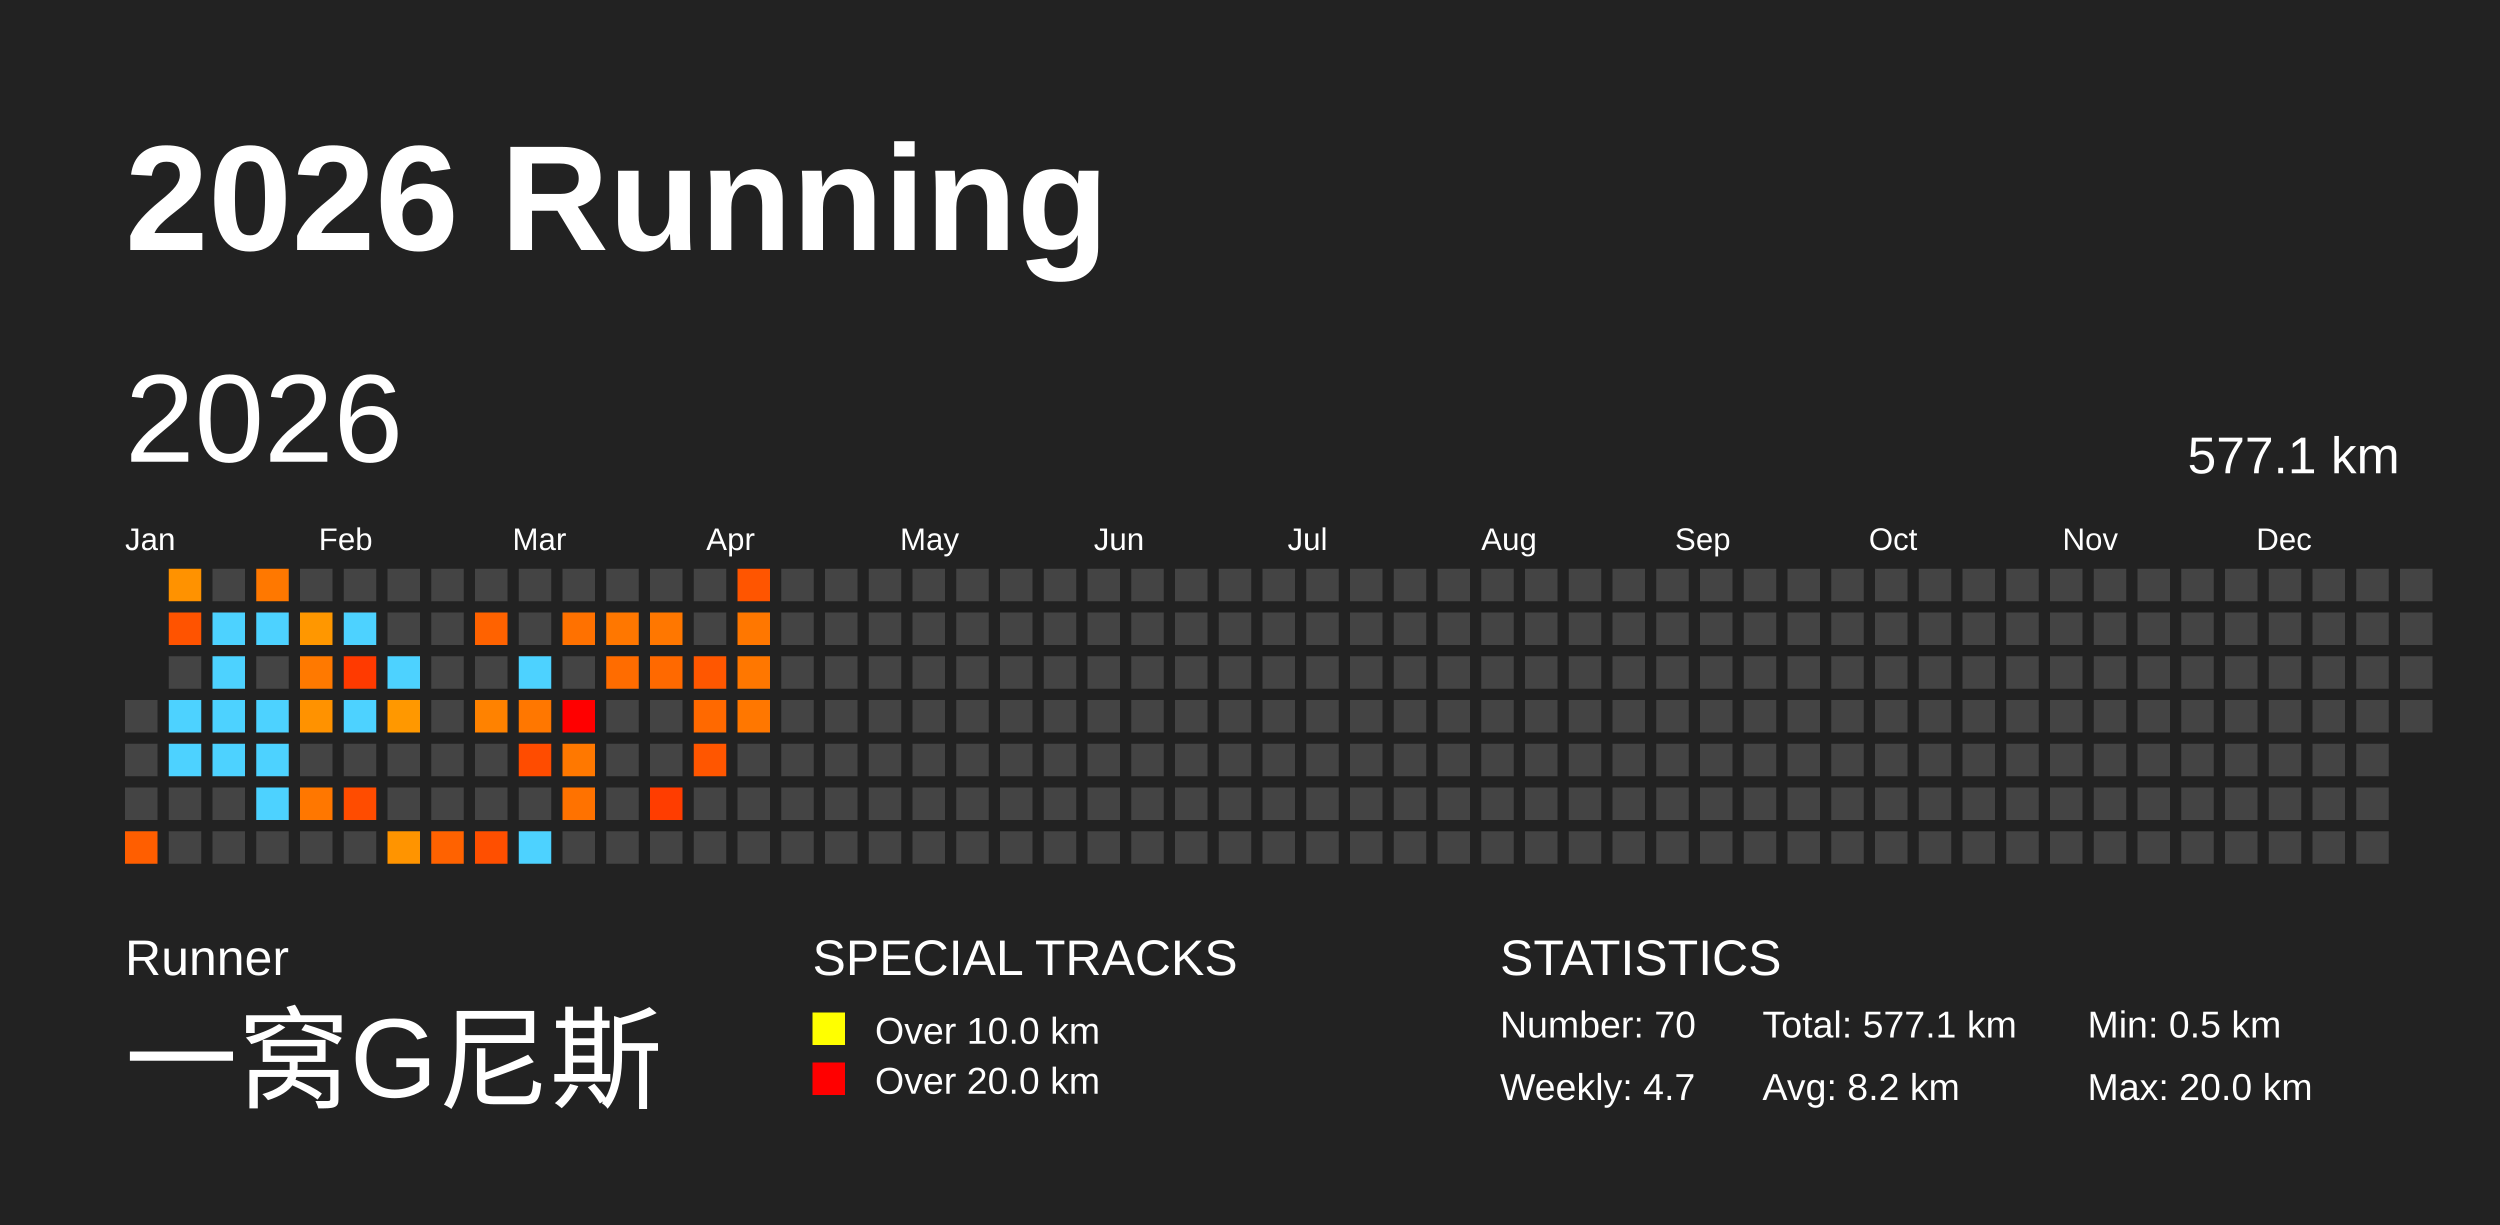
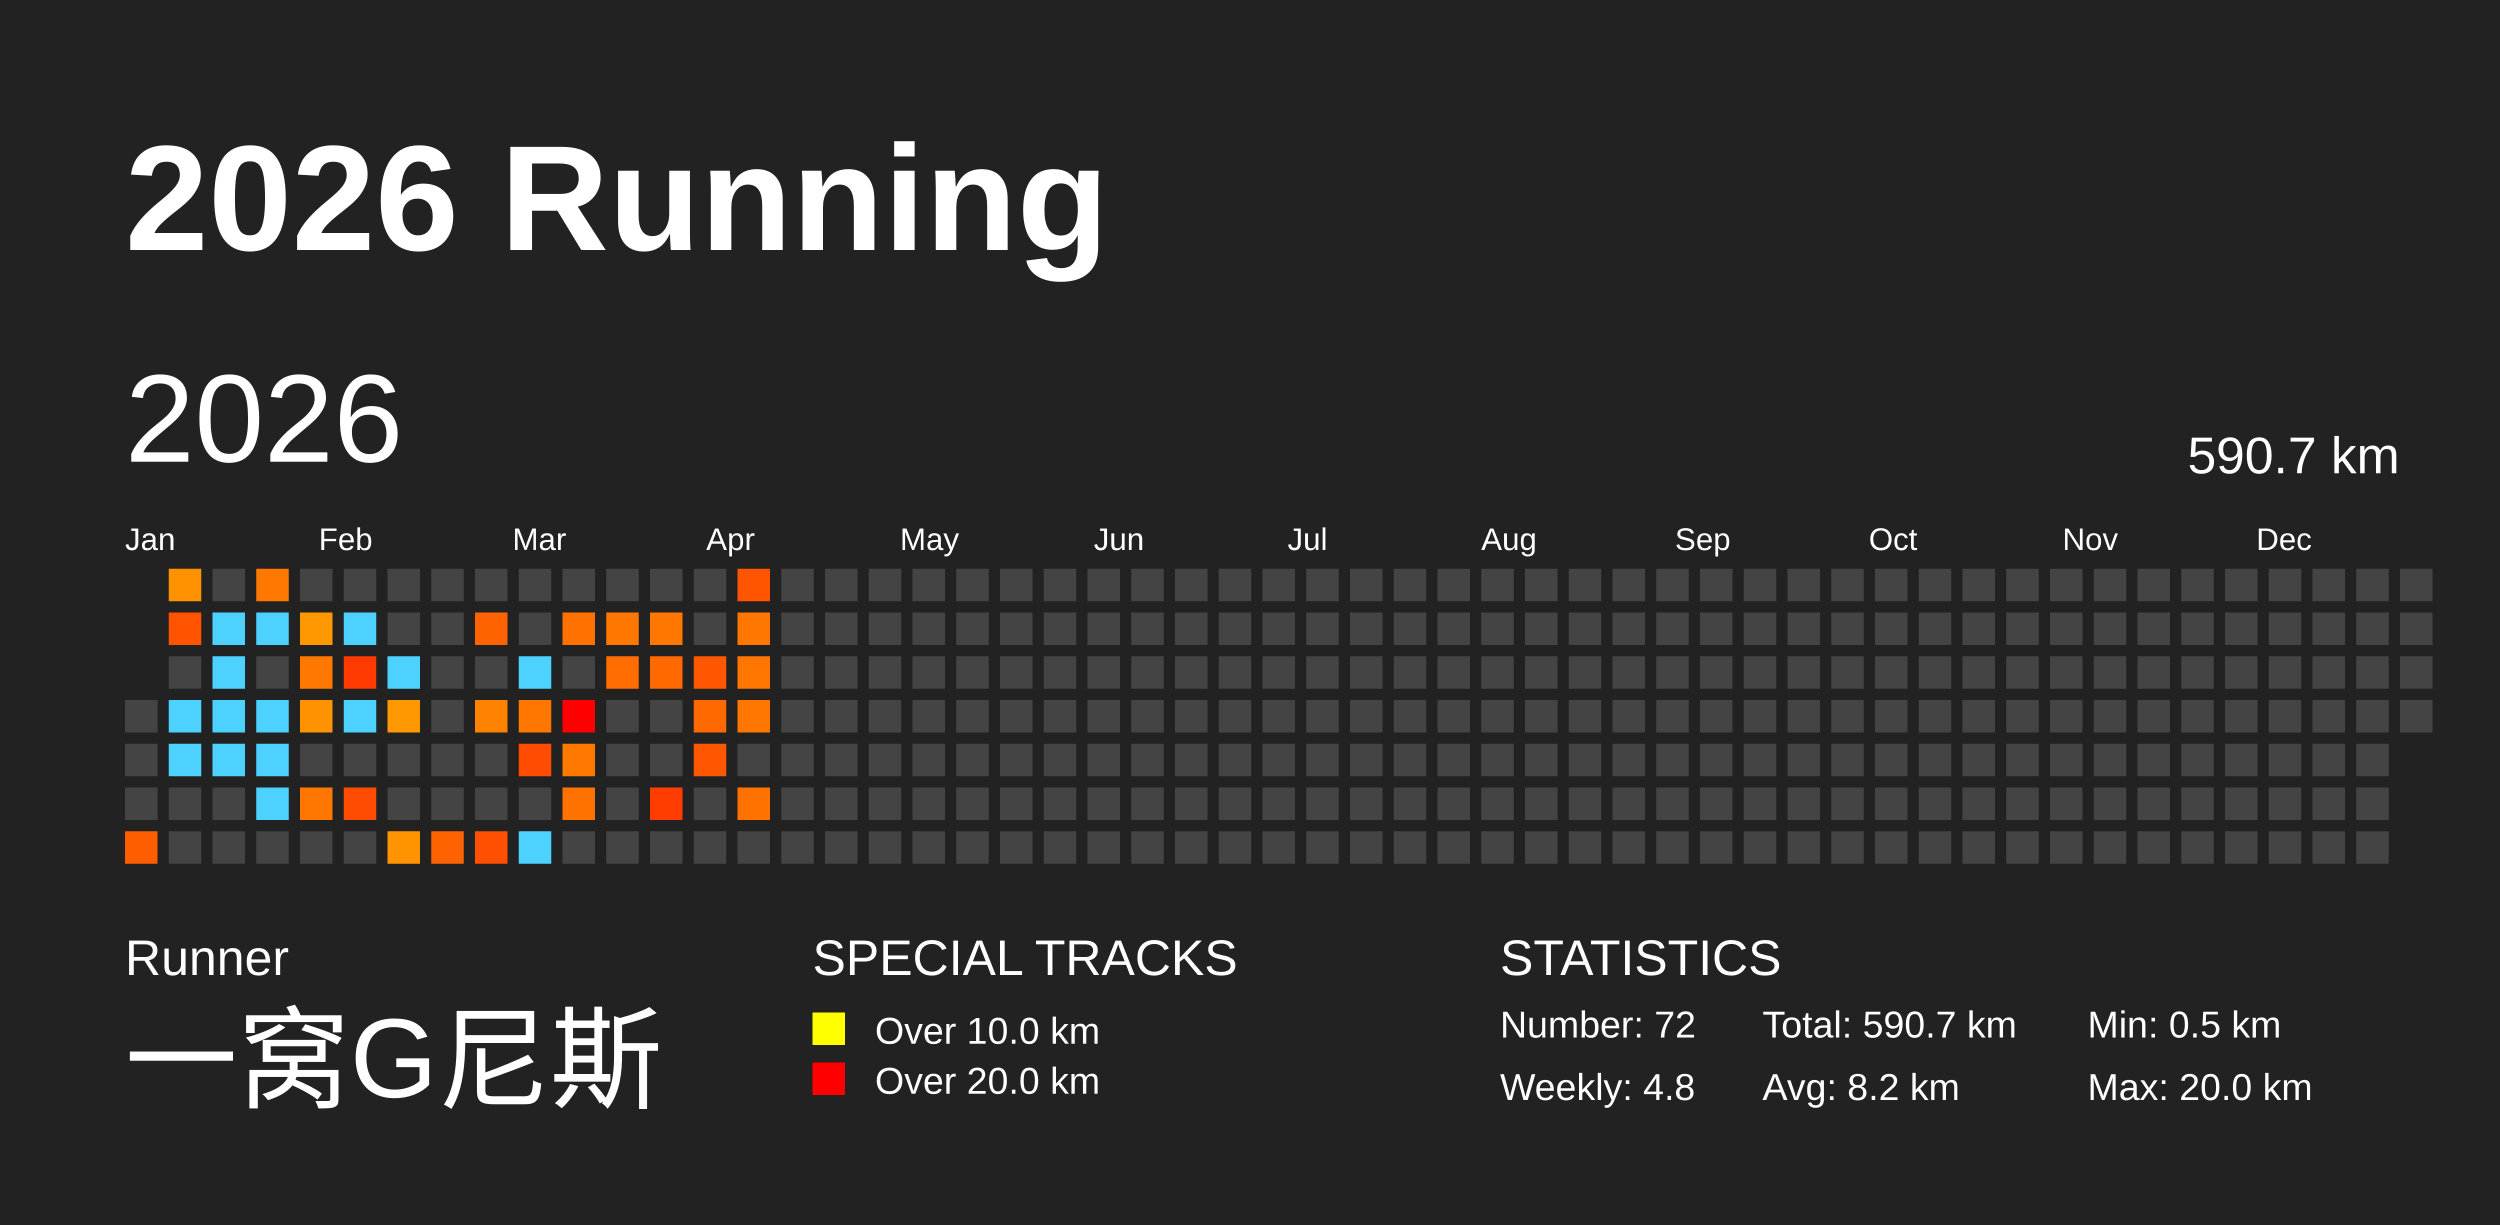
<svg xmlns="http://www.w3.org/2000/svg" baseProfile="full" height="98mm" version="1.1" viewBox="0,0,200,98" width="200mm">
  <defs />
  <rect fill="#222222" height="98" width="200" x="0" y="0" />
  <text fill="#FFFFFF" style="font-size:12px; font-family:Arial; font-weight:bold;" x="10" y="20">2026 Running</text>
  <text fill="#FFFFFF" style="font-size:4px; font-family:Arial" x="10" y="78">Runner</text>
  <text fill="#FFFFFF" style="font-size:9px; font-family:Arial" x="10" y="88">一窝G尼斯</text>
  <text fill="#FFFFFF" style="font-size:4px; font-family:Arial" x="65" y="78">SPECIAL TRACKS</text>
  <rect fill="yellow" height="2.6" width="2.6" x="65" y="81" />
  <text fill="#FFFFFF" style="font-size:3px; font-family:Arial" x="70" y="83.5">Over 10.0 km</text>
  <rect fill="red" height="2.6" width="2.6" x="65" y="85" />
  <text fill="#FFFFFF" style="font-size:3px; font-family:Arial" x="70" y="87.5">Over 20.0 km</text>
  <text fill="#FFFFFF" style="font-size:4px; font-family:Arial" x="120" y="78">STATISTICS</text>
-   <text fill="#FFFFFF" style="font-size:3px; font-family:Arial" x="120" y="83">Number: 70</text>
-   <text fill="#FFFFFF" style="font-size:3px; font-family:Arial" x="120" y="88">Weekly: 4.7</text>
-   <text fill="#FFFFFF" style="font-size:3px; font-family:Arial" x="141" y="83">Total: 577.1 km</text>
+   <text fill="#FFFFFF" style="font-size:3px; font-family:Arial" x="120" y="83">Number: 72</text>
+   <text fill="#FFFFFF" style="font-size:3px; font-family:Arial" x="120" y="88">Weekly: 4.8</text>
+   <text fill="#FFFFFF" style="font-size:3px; font-family:Arial" x="141" y="83">Total: 590.7 km</text>
  <text fill="#FFFFFF" style="font-size:3px; font-family:Arial" x="141" y="88">Avg: 8.2 km</text>
  <text fill="#FFFFFF" style="font-size:3px; font-family:Arial" x="167" y="83">Min: 0.5 km</text>
  <text fill="#FFFFFF" style="font-size:3px; font-family:Arial" x="167" y="88">Max: 20.0 km</text>
  <text dominant-baseline="hanging" fill="#FFFFFF" style="font-size:10.0px; font-family:Arial;" x="10" y="30">2026</text>
-   <text dominant-baseline="hanging" fill="#FFFFFF" style="font-size:4.125px; font-family:Arial;" x="175" y="35">577.1 km</text>
+   <text dominant-baseline="hanging" fill="#FFFFFF" style="font-size:4.125px; font-family:Arial;" x="175" y="35">590.7 km</text>
  <text fill="#FFFFFF" style="font-size:2.5px; font-family:Arial" x="10.0" y="44">Jan</text>
  <text fill="#FFFFFF" style="font-size:2.5px; font-family:Arial" x="25.5" y="44">Feb</text>
  <text fill="#FFFFFF" style="font-size:2.5px; font-family:Arial" x="41.0" y="44">Mar</text>
  <text fill="#FFFFFF" style="font-size:2.5px; font-family:Arial" x="56.5" y="44">Apr</text>
  <text fill="#FFFFFF" style="font-size:2.5px; font-family:Arial" x="72.0" y="44">May</text>
  <text fill="#FFFFFF" style="font-size:2.5px; font-family:Arial" x="87.5" y="44">Jun</text>
  <text fill="#FFFFFF" style="font-size:2.5px; font-family:Arial" x="103.0" y="44">Jul</text>
  <text fill="#FFFFFF" style="font-size:2.5px; font-family:Arial" x="118.5" y="44">Aug</text>
  <text fill="#FFFFFF" style="font-size:2.5px; font-family:Arial" x="134.0" y="44">Sep</text>
  <text fill="#FFFFFF" style="font-size:2.5px; font-family:Arial" x="149.5" y="44">Oct</text>
  <text fill="#FFFFFF" style="font-size:2.5px; font-family:Arial" x="165.0" y="44">Nov</text>
  <text fill="#FFFFFF" style="font-size:2.5px; font-family:Arial" x="180.5" y="44">Dec</text>
  <rect fill="#444444" height="2.6" width="2.6" x="10.0" y="56.0" />
  <rect fill="#444444" height="2.6" width="2.6" x="10.0" y="59.5" />
  <rect fill="#444444" height="2.6" width="2.6" x="10.0" y="63.0" />
  <rect fill="#ff5e00" height="2.6" width="2.6" x="10.0" y="66.5" />
  <rect fill="#ff9200" height="2.6" width="2.6" x="13.5" y="45.5" />
  <rect fill="#ff5300" height="2.6" width="2.6" x="13.5" y="49.0" />
  <rect fill="#444444" height="2.6" width="2.6" x="13.5" y="52.5" />
  <rect fill="#4dd2ff" height="2.6" width="2.6" x="13.5" y="56.0" />
  <rect fill="#4dd2ff" height="2.6" width="2.6" x="13.5" y="59.5" />
  <rect fill="#444444" height="2.6" width="2.6" x="13.5" y="63.0" />
  <rect fill="#444444" height="2.6" width="2.6" x="13.5" y="66.5" />
  <rect fill="#444444" height="2.6" width="2.6" x="17.0" y="45.5" />
  <rect fill="#4dd2ff" height="2.6" width="2.6" x="17.0" y="49.0" />
  <rect fill="#4dd2ff" height="2.6" width="2.6" x="17.0" y="52.5" />
  <rect fill="#4dd2ff" height="2.6" width="2.6" x="17.0" y="56.0" />
  <rect fill="#4dd2ff" height="2.6" width="2.6" x="17.0" y="59.5" />
  <rect fill="#444444" height="2.6" width="2.6" x="17.0" y="63.0" />
  <rect fill="#444444" height="2.6" width="2.6" x="17.0" y="66.5" />
  <rect fill="#ff7800" height="2.6" width="2.6" x="20.5" y="45.5" />
  <rect fill="#4dd2ff" height="2.6" width="2.6" x="20.5" y="49.0" />
  <rect fill="#444444" height="2.6" width="2.6" x="20.5" y="52.5" />
  <rect fill="#4dd2ff" height="2.6" width="2.6" x="20.5" y="56.0" />
  <rect fill="#4dd2ff" height="2.6" width="2.6" x="20.5" y="59.5" />
  <rect fill="#4dd2ff" height="2.6" width="2.6" x="20.5" y="63.0" />
  <rect fill="#444444" height="2.6" width="2.6" x="20.5" y="66.5" />
  <rect fill="#444444" height="2.6" width="2.6" x="24.0" y="45.5" />
  <rect fill="#ff9700" height="2.6" width="2.6" x="24.0" y="49.0" />
  <rect fill="#ff7900" height="2.6" width="2.6" x="24.0" y="52.5" />
  <rect fill="#ff9200" height="2.6" width="2.6" x="24.0" y="56.0" />
  <rect fill="#444444" height="2.6" width="2.6" x="24.0" y="59.5" />
  <rect fill="#ff7700" height="2.6" width="2.6" x="24.0" y="63.0" />
  <rect fill="#444444" height="2.6" width="2.6" x="24.0" y="66.5" />
  <rect fill="#444444" height="2.6" width="2.6" x="27.5" y="45.5" />
  <rect fill="#4dd2ff" height="2.6" width="2.6" x="27.5" y="49.0" />
  <rect fill="#ff3a00" height="2.6" width="2.6" x="27.5" y="52.5" />
  <rect fill="#4dd2ff" height="2.6" width="2.6" x="27.5" y="56.0" />
  <rect fill="#444444" height="2.6" width="2.6" x="27.5" y="59.5" />
  <rect fill="#ff4c00" height="2.6" width="2.6" x="27.5" y="63.0" />
  <rect fill="#444444" height="2.6" width="2.6" x="27.5" y="66.5" />
  <rect fill="#444444" height="2.6" width="2.6" x="31.0" y="45.5" />
  <rect fill="#444444" height="2.6" width="2.6" x="31.0" y="49.0" />
  <rect fill="#4dd2ff" height="2.6" width="2.6" x="31.0" y="52.5" />
  <rect fill="#ff9800" height="2.6" width="2.6" x="31.0" y="56.0" />
  <rect fill="#444444" height="2.6" width="2.6" x="31.0" y="59.5" />
  <rect fill="#444444" height="2.6" width="2.6" x="31.0" y="63.0" />
  <rect fill="#ff9400" height="2.6" width="2.6" x="31.0" y="66.5" />
  <rect fill="#444444" height="2.6" width="2.6" x="34.5" y="45.5" />
  <rect fill="#444444" height="2.6" width="2.6" x="34.5" y="49.0" />
  <rect fill="#444444" height="2.6" width="2.6" x="34.5" y="52.5" />
  <rect fill="#444444" height="2.6" width="2.6" x="34.5" y="56.0" />
  <rect fill="#444444" height="2.6" width="2.6" x="34.5" y="59.5" />
  <rect fill="#444444" height="2.6" width="2.6" x="34.5" y="63.0" />
  <rect fill="#ff6200" height="2.6" width="2.6" x="34.5" y="66.5" />
  <rect fill="#444444" height="2.6" width="2.6" x="38.0" y="45.5" />
  <rect fill="#ff6200" height="2.6" width="2.6" x="38.0" y="49.0" />
  <rect fill="#444444" height="2.6" width="2.6" x="38.0" y="52.5" />
  <rect fill="#ff8200" height="2.6" width="2.6" x="38.0" y="56.0" />
  <rect fill="#444444" height="2.6" width="2.6" x="38.0" y="59.5" />
  <rect fill="#444444" height="2.6" width="2.6" x="38.0" y="63.0" />
  <rect fill="#ff4f00" height="2.6" width="2.6" x="38.0" y="66.5" />
  <rect fill="#444444" height="2.6" width="2.6" x="41.5" y="45.5" />
  <rect fill="#444444" height="2.6" width="2.6" x="41.5" y="49.0" />
  <rect fill="#4dd2ff" height="2.6" width="2.6" x="41.5" y="52.5" />
  <rect fill="#ff7700" height="2.6" width="2.6" x="41.5" y="56.0" />
  <rect fill="#ff4c00" height="2.6" width="2.6" x="41.5" y="59.5" />
  <rect fill="#444444" height="2.6" width="2.6" x="41.5" y="63.0" />
  <rect fill="#4dd2ff" height="2.6" width="2.6" x="41.5" y="66.5" />
  <rect fill="#444444" height="2.6" width="2.6" x="45.0" y="45.5" />
  <rect fill="#ff7100" height="2.6" width="2.6" x="45.0" y="49.0" />
  <rect fill="#444444" height="2.6" width="2.6" x="45.0" y="52.5" />
  <rect fill="red" height="2.6" width="2.6" x="45.0" y="56.0" />
  <rect fill="#ff7800" height="2.6" width="2.6" x="45.0" y="59.5" />
  <rect fill="#ff7200" height="2.6" width="2.6" x="45.0" y="63.0" />
  <rect fill="#444444" height="2.6" width="2.6" x="45.0" y="66.5" />
  <rect fill="#444444" height="2.6" width="2.6" x="48.5" y="45.5" />
  <rect fill="#ff7700" height="2.6" width="2.6" x="48.5" y="49.0" />
  <rect fill="#ff6c00" height="2.6" width="2.6" x="48.5" y="52.5" />
  <rect fill="#444444" height="2.6" width="2.6" x="48.5" y="56.0" />
  <rect fill="#444444" height="2.6" width="2.6" x="48.5" y="59.5" />
  <rect fill="#444444" height="2.6" width="2.6" x="48.5" y="63.0" />
  <rect fill="#444444" height="2.6" width="2.6" x="48.5" y="66.5" />
  <rect fill="#444444" height="2.6" width="2.6" x="52.0" y="45.5" />
  <rect fill="#ff7700" height="2.6" width="2.6" x="52.0" y="49.0" />
  <rect fill="#ff6900" height="2.6" width="2.6" x="52.0" y="52.5" />
  <rect fill="#444444" height="2.6" width="2.6" x="52.0" y="56.0" />
  <rect fill="#444444" height="2.6" width="2.6" x="52.0" y="59.5" />
  <rect fill="#ff3d00" height="2.6" width="2.6" x="52.0" y="63.0" />
  <rect fill="#444444" height="2.6" width="2.6" x="52.0" y="66.5" />
  <rect fill="#444444" height="2.6" width="2.6" x="55.5" y="45.5" />
  <rect fill="#444444" height="2.6" width="2.6" x="55.5" y="49.0" />
  <rect fill="#ff5700" height="2.6" width="2.6" x="55.5" y="52.5" />
  <rect fill="#ff6900" height="2.6" width="2.6" x="55.5" y="56.0" />
  <rect fill="#ff5600" height="2.6" width="2.6" x="55.5" y="59.5" />
  <rect fill="#444444" height="2.6" width="2.6" x="55.5" y="63.0" />
  <rect fill="#444444" height="2.6" width="2.6" x="55.5" y="66.5" />
  <rect fill="#ff5500" height="2.6" width="2.6" x="59.0" y="45.5" />
  <rect fill="#ff7700" height="2.6" width="2.6" x="59.0" y="49.0" />
  <rect fill="#ff7700" height="2.6" width="2.6" x="59.0" y="52.5" />
  <rect fill="#ff7700" height="2.6" width="2.6" x="59.0" y="56.0" />
  <rect fill="#444444" height="2.6" width="2.6" x="59.0" y="59.5" />
-   <rect fill="#444444" height="2.6" width="2.6" x="59.0" y="63.0" />
+   <rect fill="#ff7200" height="2.6" width="2.6" x="59.0" y="63.0" />
  <rect fill="#444444" height="2.6" width="2.6" x="59.0" y="66.5" />
  <rect fill="#444444" height="2.6" width="2.6" x="62.5" y="45.5" />
  <rect fill="#444444" height="2.6" width="2.6" x="62.5" y="49.0" />
  <rect fill="#444444" height="2.6" width="2.6" x="62.5" y="52.5" />
  <rect fill="#444444" height="2.6" width="2.6" x="62.5" y="56.0" />
  <rect fill="#444444" height="2.6" width="2.6" x="62.5" y="59.5" />
  <rect fill="#444444" height="2.6" width="2.6" x="62.5" y="63.0" />
  <rect fill="#444444" height="2.6" width="2.6" x="62.5" y="66.5" />
  <rect fill="#444444" height="2.6" width="2.6" x="66.0" y="45.5" />
  <rect fill="#444444" height="2.6" width="2.6" x="66.0" y="49.0" />
  <rect fill="#444444" height="2.6" width="2.6" x="66.0" y="52.5" />
  <rect fill="#444444" height="2.6" width="2.6" x="66.0" y="56.0" />
  <rect fill="#444444" height="2.6" width="2.6" x="66.0" y="59.5" />
  <rect fill="#444444" height="2.6" width="2.6" x="66.0" y="63.0" />
  <rect fill="#444444" height="2.6" width="2.6" x="66.0" y="66.5" />
  <rect fill="#444444" height="2.6" width="2.6" x="69.5" y="45.5" />
  <rect fill="#444444" height="2.6" width="2.6" x="69.5" y="49.0" />
  <rect fill="#444444" height="2.6" width="2.6" x="69.5" y="52.5" />
  <rect fill="#444444" height="2.6" width="2.6" x="69.5" y="56.0" />
  <rect fill="#444444" height="2.6" width="2.6" x="69.5" y="59.5" />
  <rect fill="#444444" height="2.6" width="2.6" x="69.5" y="63.0" />
  <rect fill="#444444" height="2.6" width="2.6" x="69.5" y="66.5" />
  <rect fill="#444444" height="2.6" width="2.6" x="73.0" y="45.5" />
  <rect fill="#444444" height="2.6" width="2.6" x="73.0" y="49.0" />
  <rect fill="#444444" height="2.6" width="2.6" x="73.0" y="52.5" />
  <rect fill="#444444" height="2.6" width="2.6" x="73.0" y="56.0" />
  <rect fill="#444444" height="2.6" width="2.6" x="73.0" y="59.5" />
  <rect fill="#444444" height="2.6" width="2.6" x="73.0" y="63.0" />
  <rect fill="#444444" height="2.6" width="2.6" x="73.0" y="66.5" />
  <rect fill="#444444" height="2.6" width="2.6" x="76.5" y="45.5" />
  <rect fill="#444444" height="2.6" width="2.6" x="76.5" y="49.0" />
  <rect fill="#444444" height="2.6" width="2.6" x="76.5" y="52.5" />
  <rect fill="#444444" height="2.6" width="2.6" x="76.5" y="56.0" />
  <rect fill="#444444" height="2.6" width="2.6" x="76.5" y="59.5" />
  <rect fill="#444444" height="2.6" width="2.6" x="76.5" y="63.0" />
  <rect fill="#444444" height="2.6" width="2.6" x="76.5" y="66.5" />
  <rect fill="#444444" height="2.6" width="2.6" x="80.0" y="45.5" />
  <rect fill="#444444" height="2.6" width="2.6" x="80.0" y="49.0" />
  <rect fill="#444444" height="2.6" width="2.6" x="80.0" y="52.5" />
  <rect fill="#444444" height="2.6" width="2.6" x="80.0" y="56.0" />
  <rect fill="#444444" height="2.6" width="2.6" x="80.0" y="59.5" />
  <rect fill="#444444" height="2.6" width="2.6" x="80.0" y="63.0" />
  <rect fill="#444444" height="2.6" width="2.6" x="80.0" y="66.5" />
  <rect fill="#444444" height="2.6" width="2.6" x="83.5" y="45.5" />
  <rect fill="#444444" height="2.6" width="2.6" x="83.5" y="49.0" />
  <rect fill="#444444" height="2.6" width="2.6" x="83.5" y="52.5" />
  <rect fill="#444444" height="2.6" width="2.6" x="83.5" y="56.0" />
  <rect fill="#444444" height="2.6" width="2.6" x="83.5" y="59.5" />
  <rect fill="#444444" height="2.6" width="2.6" x="83.5" y="63.0" />
  <rect fill="#444444" height="2.6" width="2.6" x="83.5" y="66.5" />
  <rect fill="#444444" height="2.6" width="2.6" x="87.0" y="45.5" />
  <rect fill="#444444" height="2.6" width="2.6" x="87.0" y="49.0" />
  <rect fill="#444444" height="2.6" width="2.6" x="87.0" y="52.5" />
  <rect fill="#444444" height="2.6" width="2.6" x="87.0" y="56.0" />
  <rect fill="#444444" height="2.6" width="2.6" x="87.0" y="59.5" />
  <rect fill="#444444" height="2.6" width="2.6" x="87.0" y="63.0" />
  <rect fill="#444444" height="2.6" width="2.6" x="87.0" y="66.5" />
  <rect fill="#444444" height="2.6" width="2.6" x="90.5" y="45.5" />
  <rect fill="#444444" height="2.6" width="2.6" x="90.5" y="49.0" />
  <rect fill="#444444" height="2.6" width="2.6" x="90.5" y="52.5" />
  <rect fill="#444444" height="2.6" width="2.6" x="90.5" y="56.0" />
  <rect fill="#444444" height="2.6" width="2.6" x="90.5" y="59.5" />
  <rect fill="#444444" height="2.6" width="2.6" x="90.5" y="63.0" />
  <rect fill="#444444" height="2.6" width="2.6" x="90.5" y="66.5" />
  <rect fill="#444444" height="2.6" width="2.6" x="94.0" y="45.5" />
  <rect fill="#444444" height="2.6" width="2.6" x="94.0" y="49.0" />
  <rect fill="#444444" height="2.6" width="2.6" x="94.0" y="52.5" />
  <rect fill="#444444" height="2.6" width="2.6" x="94.0" y="56.0" />
  <rect fill="#444444" height="2.6" width="2.6" x="94.0" y="59.5" />
  <rect fill="#444444" height="2.6" width="2.6" x="94.0" y="63.0" />
  <rect fill="#444444" height="2.6" width="2.6" x="94.0" y="66.5" />
  <rect fill="#444444" height="2.6" width="2.6" x="97.5" y="45.5" />
  <rect fill="#444444" height="2.6" width="2.6" x="97.5" y="49.0" />
  <rect fill="#444444" height="2.6" width="2.6" x="97.5" y="52.5" />
  <rect fill="#444444" height="2.6" width="2.6" x="97.5" y="56.0" />
  <rect fill="#444444" height="2.6" width="2.6" x="97.5" y="59.5" />
  <rect fill="#444444" height="2.6" width="2.6" x="97.5" y="63.0" />
  <rect fill="#444444" height="2.6" width="2.6" x="97.5" y="66.5" />
  <rect fill="#444444" height="2.6" width="2.6" x="101.0" y="45.5" />
  <rect fill="#444444" height="2.6" width="2.6" x="101.0" y="49.0" />
  <rect fill="#444444" height="2.6" width="2.6" x="101.0" y="52.5" />
  <rect fill="#444444" height="2.6" width="2.6" x="101.0" y="56.0" />
  <rect fill="#444444" height="2.6" width="2.6" x="101.0" y="59.5" />
  <rect fill="#444444" height="2.6" width="2.6" x="101.0" y="63.0" />
  <rect fill="#444444" height="2.6" width="2.6" x="101.0" y="66.5" />
  <rect fill="#444444" height="2.6" width="2.6" x="104.5" y="45.5" />
  <rect fill="#444444" height="2.6" width="2.6" x="104.5" y="49.0" />
  <rect fill="#444444" height="2.6" width="2.6" x="104.5" y="52.5" />
  <rect fill="#444444" height="2.6" width="2.6" x="104.5" y="56.0" />
  <rect fill="#444444" height="2.6" width="2.6" x="104.5" y="59.5" />
  <rect fill="#444444" height="2.6" width="2.6" x="104.5" y="63.0" />
  <rect fill="#444444" height="2.6" width="2.6" x="104.5" y="66.5" />
  <rect fill="#444444" height="2.6" width="2.6" x="108.0" y="45.5" />
  <rect fill="#444444" height="2.6" width="2.6" x="108.0" y="49.0" />
  <rect fill="#444444" height="2.6" width="2.6" x="108.0" y="52.5" />
  <rect fill="#444444" height="2.6" width="2.6" x="108.0" y="56.0" />
  <rect fill="#444444" height="2.6" width="2.6" x="108.0" y="59.5" />
  <rect fill="#444444" height="2.6" width="2.6" x="108.0" y="63.0" />
  <rect fill="#444444" height="2.6" width="2.6" x="108.0" y="66.5" />
  <rect fill="#444444" height="2.6" width="2.6" x="111.5" y="45.5" />
  <rect fill="#444444" height="2.6" width="2.6" x="111.5" y="49.0" />
  <rect fill="#444444" height="2.6" width="2.6" x="111.5" y="52.5" />
  <rect fill="#444444" height="2.6" width="2.6" x="111.5" y="56.0" />
  <rect fill="#444444" height="2.6" width="2.6" x="111.5" y="59.5" />
  <rect fill="#444444" height="2.6" width="2.6" x="111.5" y="63.0" />
  <rect fill="#444444" height="2.6" width="2.6" x="111.5" y="66.5" />
  <rect fill="#444444" height="2.6" width="2.6" x="115.0" y="45.5" />
  <rect fill="#444444" height="2.6" width="2.6" x="115.0" y="49.0" />
  <rect fill="#444444" height="2.6" width="2.6" x="115.0" y="52.5" />
  <rect fill="#444444" height="2.6" width="2.6" x="115.0" y="56.0" />
  <rect fill="#444444" height="2.6" width="2.6" x="115.0" y="59.5" />
  <rect fill="#444444" height="2.6" width="2.6" x="115.0" y="63.0" />
  <rect fill="#444444" height="2.6" width="2.6" x="115.0" y="66.5" />
  <rect fill="#444444" height="2.6" width="2.6" x="118.5" y="45.5" />
  <rect fill="#444444" height="2.6" width="2.6" x="118.5" y="49.0" />
  <rect fill="#444444" height="2.6" width="2.6" x="118.5" y="52.5" />
  <rect fill="#444444" height="2.6" width="2.6" x="118.5" y="56.0" />
  <rect fill="#444444" height="2.6" width="2.6" x="118.5" y="59.5" />
  <rect fill="#444444" height="2.6" width="2.6" x="118.5" y="63.0" />
  <rect fill="#444444" height="2.6" width="2.6" x="118.5" y="66.5" />
  <rect fill="#444444" height="2.6" width="2.6" x="122.0" y="45.5" />
  <rect fill="#444444" height="2.6" width="2.6" x="122.0" y="49.0" />
  <rect fill="#444444" height="2.6" width="2.6" x="122.0" y="52.5" />
  <rect fill="#444444" height="2.6" width="2.6" x="122.0" y="56.0" />
  <rect fill="#444444" height="2.6" width="2.6" x="122.0" y="59.5" />
  <rect fill="#444444" height="2.6" width="2.6" x="122.0" y="63.0" />
  <rect fill="#444444" height="2.6" width="2.6" x="122.0" y="66.5" />
  <rect fill="#444444" height="2.6" width="2.6" x="125.5" y="45.5" />
  <rect fill="#444444" height="2.6" width="2.6" x="125.5" y="49.0" />
  <rect fill="#444444" height="2.6" width="2.6" x="125.5" y="52.5" />
  <rect fill="#444444" height="2.6" width="2.6" x="125.5" y="56.0" />
  <rect fill="#444444" height="2.6" width="2.6" x="125.5" y="59.5" />
  <rect fill="#444444" height="2.6" width="2.6" x="125.5" y="63.0" />
  <rect fill="#444444" height="2.6" width="2.6" x="125.5" y="66.5" />
  <rect fill="#444444" height="2.6" width="2.6" x="129.0" y="45.5" />
  <rect fill="#444444" height="2.6" width="2.6" x="129.0" y="49.0" />
  <rect fill="#444444" height="2.6" width="2.6" x="129.0" y="52.5" />
  <rect fill="#444444" height="2.6" width="2.6" x="129.0" y="56.0" />
  <rect fill="#444444" height="2.6" width="2.6" x="129.0" y="59.5" />
  <rect fill="#444444" height="2.6" width="2.6" x="129.0" y="63.0" />
  <rect fill="#444444" height="2.6" width="2.6" x="129.0" y="66.5" />
  <rect fill="#444444" height="2.6" width="2.6" x="132.5" y="45.5" />
  <rect fill="#444444" height="2.6" width="2.6" x="132.5" y="49.0" />
  <rect fill="#444444" height="2.6" width="2.6" x="132.5" y="52.5" />
  <rect fill="#444444" height="2.6" width="2.6" x="132.5" y="56.0" />
  <rect fill="#444444" height="2.6" width="2.6" x="132.5" y="59.5" />
  <rect fill="#444444" height="2.6" width="2.6" x="132.5" y="63.0" />
  <rect fill="#444444" height="2.6" width="2.6" x="132.5" y="66.5" />
  <rect fill="#444444" height="2.6" width="2.6" x="136.0" y="45.5" />
  <rect fill="#444444" height="2.6" width="2.6" x="136.0" y="49.0" />
  <rect fill="#444444" height="2.6" width="2.6" x="136.0" y="52.5" />
  <rect fill="#444444" height="2.6" width="2.6" x="136.0" y="56.0" />
  <rect fill="#444444" height="2.6" width="2.6" x="136.0" y="59.5" />
  <rect fill="#444444" height="2.6" width="2.6" x="136.0" y="63.0" />
  <rect fill="#444444" height="2.6" width="2.6" x="136.0" y="66.5" />
  <rect fill="#444444" height="2.6" width="2.6" x="139.5" y="45.5" />
  <rect fill="#444444" height="2.6" width="2.6" x="139.5" y="49.0" />
  <rect fill="#444444" height="2.6" width="2.6" x="139.5" y="52.5" />
  <rect fill="#444444" height="2.6" width="2.6" x="139.5" y="56.0" />
  <rect fill="#444444" height="2.6" width="2.6" x="139.5" y="59.5" />
  <rect fill="#444444" height="2.6" width="2.6" x="139.5" y="63.0" />
  <rect fill="#444444" height="2.6" width="2.6" x="139.5" y="66.5" />
  <rect fill="#444444" height="2.6" width="2.6" x="143.0" y="45.5" />
  <rect fill="#444444" height="2.6" width="2.6" x="143.0" y="49.0" />
  <rect fill="#444444" height="2.6" width="2.6" x="143.0" y="52.5" />
  <rect fill="#444444" height="2.6" width="2.6" x="143.0" y="56.0" />
  <rect fill="#444444" height="2.6" width="2.6" x="143.0" y="59.5" />
  <rect fill="#444444" height="2.6" width="2.6" x="143.0" y="63.0" />
  <rect fill="#444444" height="2.6" width="2.6" x="143.0" y="66.5" />
  <rect fill="#444444" height="2.6" width="2.6" x="146.5" y="45.5" />
  <rect fill="#444444" height="2.6" width="2.6" x="146.5" y="49.0" />
  <rect fill="#444444" height="2.6" width="2.6" x="146.5" y="52.5" />
  <rect fill="#444444" height="2.6" width="2.6" x="146.5" y="56.0" />
  <rect fill="#444444" height="2.6" width="2.6" x="146.5" y="59.5" />
  <rect fill="#444444" height="2.6" width="2.6" x="146.5" y="63.0" />
  <rect fill="#444444" height="2.6" width="2.6" x="146.5" y="66.5" />
  <rect fill="#444444" height="2.6" width="2.6" x="150.0" y="45.5" />
  <rect fill="#444444" height="2.6" width="2.6" x="150.0" y="49.0" />
  <rect fill="#444444" height="2.6" width="2.6" x="150.0" y="52.5" />
  <rect fill="#444444" height="2.6" width="2.6" x="150.0" y="56.0" />
  <rect fill="#444444" height="2.6" width="2.6" x="150.0" y="59.5" />
  <rect fill="#444444" height="2.6" width="2.6" x="150.0" y="63.0" />
  <rect fill="#444444" height="2.6" width="2.6" x="150.0" y="66.5" />
  <rect fill="#444444" height="2.6" width="2.6" x="153.5" y="45.5" />
  <rect fill="#444444" height="2.6" width="2.6" x="153.5" y="49.0" />
  <rect fill="#444444" height="2.6" width="2.6" x="153.5" y="52.5" />
  <rect fill="#444444" height="2.6" width="2.6" x="153.5" y="56.0" />
  <rect fill="#444444" height="2.6" width="2.6" x="153.5" y="59.5" />
  <rect fill="#444444" height="2.6" width="2.6" x="153.5" y="63.0" />
  <rect fill="#444444" height="2.6" width="2.6" x="153.5" y="66.5" />
  <rect fill="#444444" height="2.6" width="2.6" x="157.0" y="45.5" />
  <rect fill="#444444" height="2.6" width="2.6" x="157.0" y="49.0" />
  <rect fill="#444444" height="2.6" width="2.6" x="157.0" y="52.5" />
  <rect fill="#444444" height="2.6" width="2.6" x="157.0" y="56.0" />
  <rect fill="#444444" height="2.6" width="2.6" x="157.0" y="59.5" />
  <rect fill="#444444" height="2.6" width="2.6" x="157.0" y="63.0" />
  <rect fill="#444444" height="2.6" width="2.6" x="157.0" y="66.5" />
  <rect fill="#444444" height="2.6" width="2.6" x="160.5" y="45.5" />
  <rect fill="#444444" height="2.6" width="2.6" x="160.5" y="49.0" />
  <rect fill="#444444" height="2.6" width="2.6" x="160.5" y="52.5" />
  <rect fill="#444444" height="2.6" width="2.6" x="160.5" y="56.0" />
  <rect fill="#444444" height="2.6" width="2.6" x="160.5" y="59.5" />
  <rect fill="#444444" height="2.6" width="2.6" x="160.5" y="63.0" />
  <rect fill="#444444" height="2.6" width="2.6" x="160.5" y="66.5" />
  <rect fill="#444444" height="2.6" width="2.6" x="164.0" y="45.5" />
  <rect fill="#444444" height="2.6" width="2.6" x="164.0" y="49.0" />
  <rect fill="#444444" height="2.6" width="2.6" x="164.0" y="52.5" />
  <rect fill="#444444" height="2.6" width="2.6" x="164.0" y="56.0" />
  <rect fill="#444444" height="2.6" width="2.6" x="164.0" y="59.5" />
  <rect fill="#444444" height="2.6" width="2.6" x="164.0" y="63.0" />
  <rect fill="#444444" height="2.6" width="2.6" x="164.0" y="66.5" />
  <rect fill="#444444" height="2.6" width="2.6" x="167.5" y="45.5" />
  <rect fill="#444444" height="2.6" width="2.6" x="167.5" y="49.0" />
  <rect fill="#444444" height="2.6" width="2.6" x="167.5" y="52.5" />
  <rect fill="#444444" height="2.6" width="2.6" x="167.5" y="56.0" />
  <rect fill="#444444" height="2.6" width="2.6" x="167.5" y="59.5" />
  <rect fill="#444444" height="2.6" width="2.6" x="167.5" y="63.0" />
  <rect fill="#444444" height="2.6" width="2.6" x="167.5" y="66.5" />
  <rect fill="#444444" height="2.6" width="2.6" x="171.0" y="45.5" />
  <rect fill="#444444" height="2.6" width="2.6" x="171.0" y="49.0" />
  <rect fill="#444444" height="2.6" width="2.6" x="171.0" y="52.5" />
  <rect fill="#444444" height="2.6" width="2.6" x="171.0" y="56.0" />
  <rect fill="#444444" height="2.6" width="2.6" x="171.0" y="59.5" />
  <rect fill="#444444" height="2.6" width="2.6" x="171.0" y="63.0" />
  <rect fill="#444444" height="2.6" width="2.6" x="171.0" y="66.5" />
  <rect fill="#444444" height="2.6" width="2.6" x="174.5" y="45.5" />
  <rect fill="#444444" height="2.6" width="2.6" x="174.5" y="49.0" />
  <rect fill="#444444" height="2.6" width="2.6" x="174.5" y="52.5" />
  <rect fill="#444444" height="2.6" width="2.6" x="174.5" y="56.0" />
  <rect fill="#444444" height="2.6" width="2.6" x="174.5" y="59.5" />
  <rect fill="#444444" height="2.6" width="2.6" x="174.5" y="63.0" />
  <rect fill="#444444" height="2.6" width="2.6" x="174.5" y="66.5" />
  <rect fill="#444444" height="2.6" width="2.6" x="178.0" y="45.5" />
  <rect fill="#444444" height="2.6" width="2.6" x="178.0" y="49.0" />
  <rect fill="#444444" height="2.6" width="2.6" x="178.0" y="52.5" />
  <rect fill="#444444" height="2.6" width="2.6" x="178.0" y="56.0" />
  <rect fill="#444444" height="2.6" width="2.6" x="178.0" y="59.5" />
  <rect fill="#444444" height="2.6" width="2.6" x="178.0" y="63.0" />
  <rect fill="#444444" height="2.6" width="2.6" x="178.0" y="66.5" />
  <rect fill="#444444" height="2.6" width="2.6" x="181.5" y="45.5" />
  <rect fill="#444444" height="2.6" width="2.6" x="181.5" y="49.0" />
  <rect fill="#444444" height="2.6" width="2.6" x="181.5" y="52.5" />
  <rect fill="#444444" height="2.6" width="2.6" x="181.5" y="56.0" />
  <rect fill="#444444" height="2.6" width="2.6" x="181.5" y="59.5" />
  <rect fill="#444444" height="2.6" width="2.6" x="181.5" y="63.0" />
  <rect fill="#444444" height="2.6" width="2.6" x="181.5" y="66.5" />
  <rect fill="#444444" height="2.6" width="2.6" x="185.0" y="45.5" />
  <rect fill="#444444" height="2.6" width="2.6" x="185.0" y="49.0" />
  <rect fill="#444444" height="2.6" width="2.6" x="185.0" y="52.5" />
  <rect fill="#444444" height="2.6" width="2.6" x="185.0" y="56.0" />
  <rect fill="#444444" height="2.6" width="2.6" x="185.0" y="59.5" />
  <rect fill="#444444" height="2.6" width="2.6" x="185.0" y="63.0" />
  <rect fill="#444444" height="2.6" width="2.6" x="185.0" y="66.5" />
  <rect fill="#444444" height="2.6" width="2.6" x="188.5" y="45.5" />
  <rect fill="#444444" height="2.6" width="2.6" x="188.5" y="49.0" />
  <rect fill="#444444" height="2.6" width="2.6" x="188.5" y="52.5" />
  <rect fill="#444444" height="2.6" width="2.6" x="188.5" y="56.0" />
  <rect fill="#444444" height="2.6" width="2.6" x="188.5" y="59.5" />
  <rect fill="#444444" height="2.6" width="2.6" x="188.5" y="63.0" />
  <rect fill="#444444" height="2.6" width="2.6" x="188.5" y="66.5" />
  <rect fill="#444444" height="2.6" width="2.6" x="192.0" y="45.5" />
  <rect fill="#444444" height="2.6" width="2.6" x="192.0" y="49.0" />
  <rect fill="#444444" height="2.6" width="2.6" x="192.0" y="52.5" />
  <rect fill="#444444" height="2.6" width="2.6" x="192.0" y="56.0" />
</svg>
